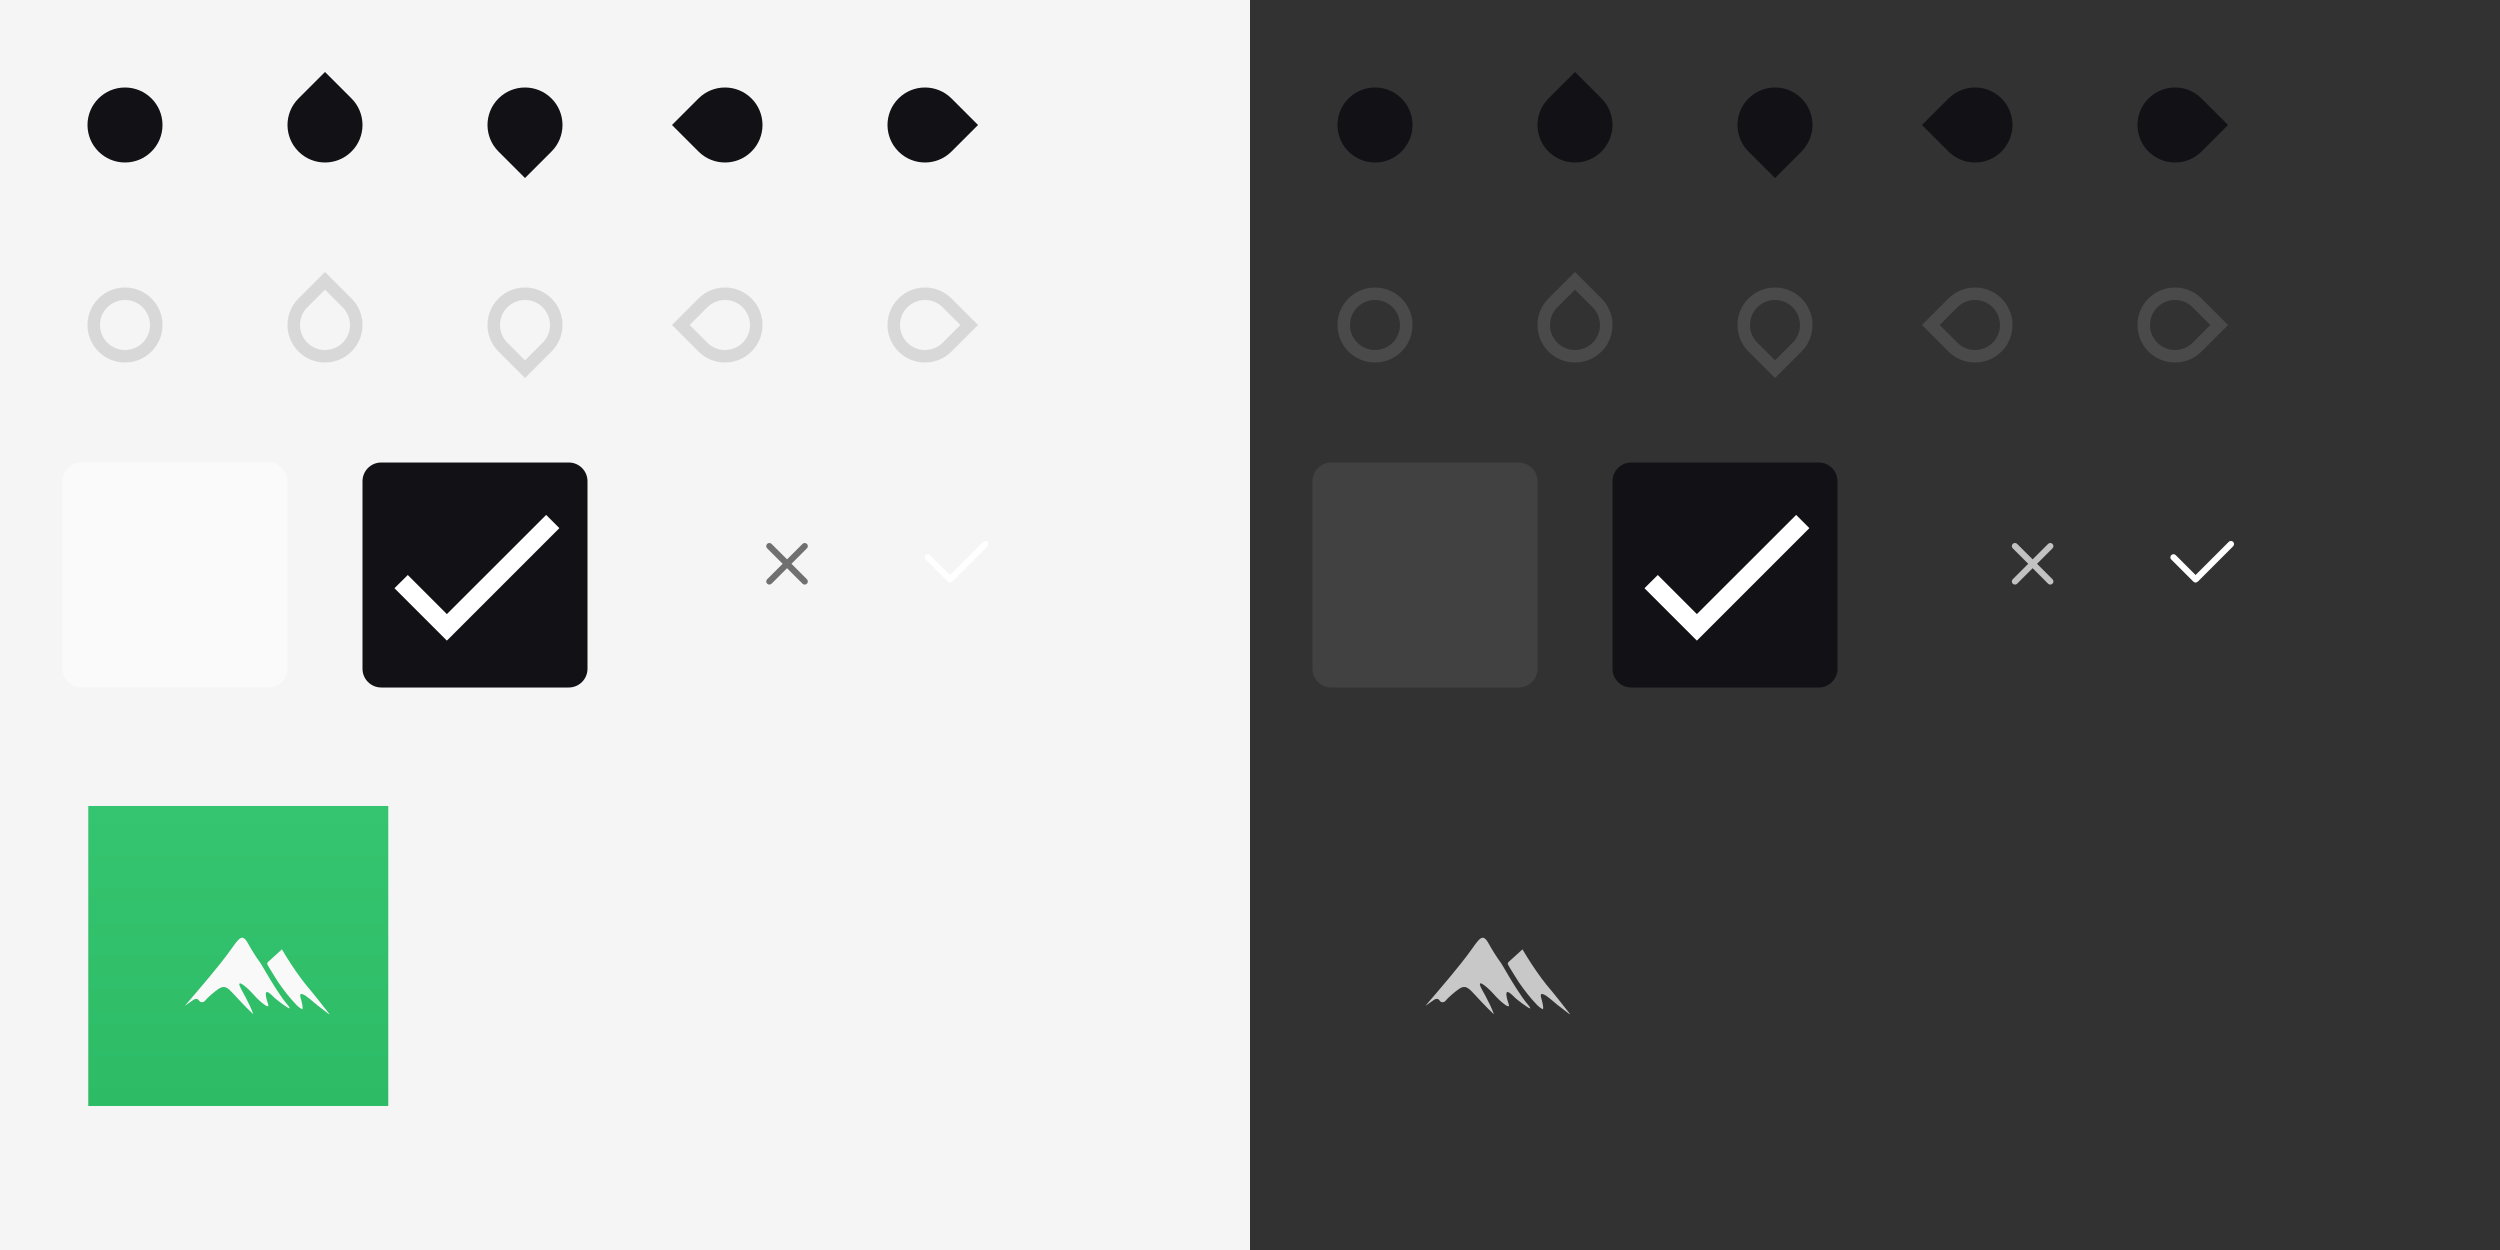
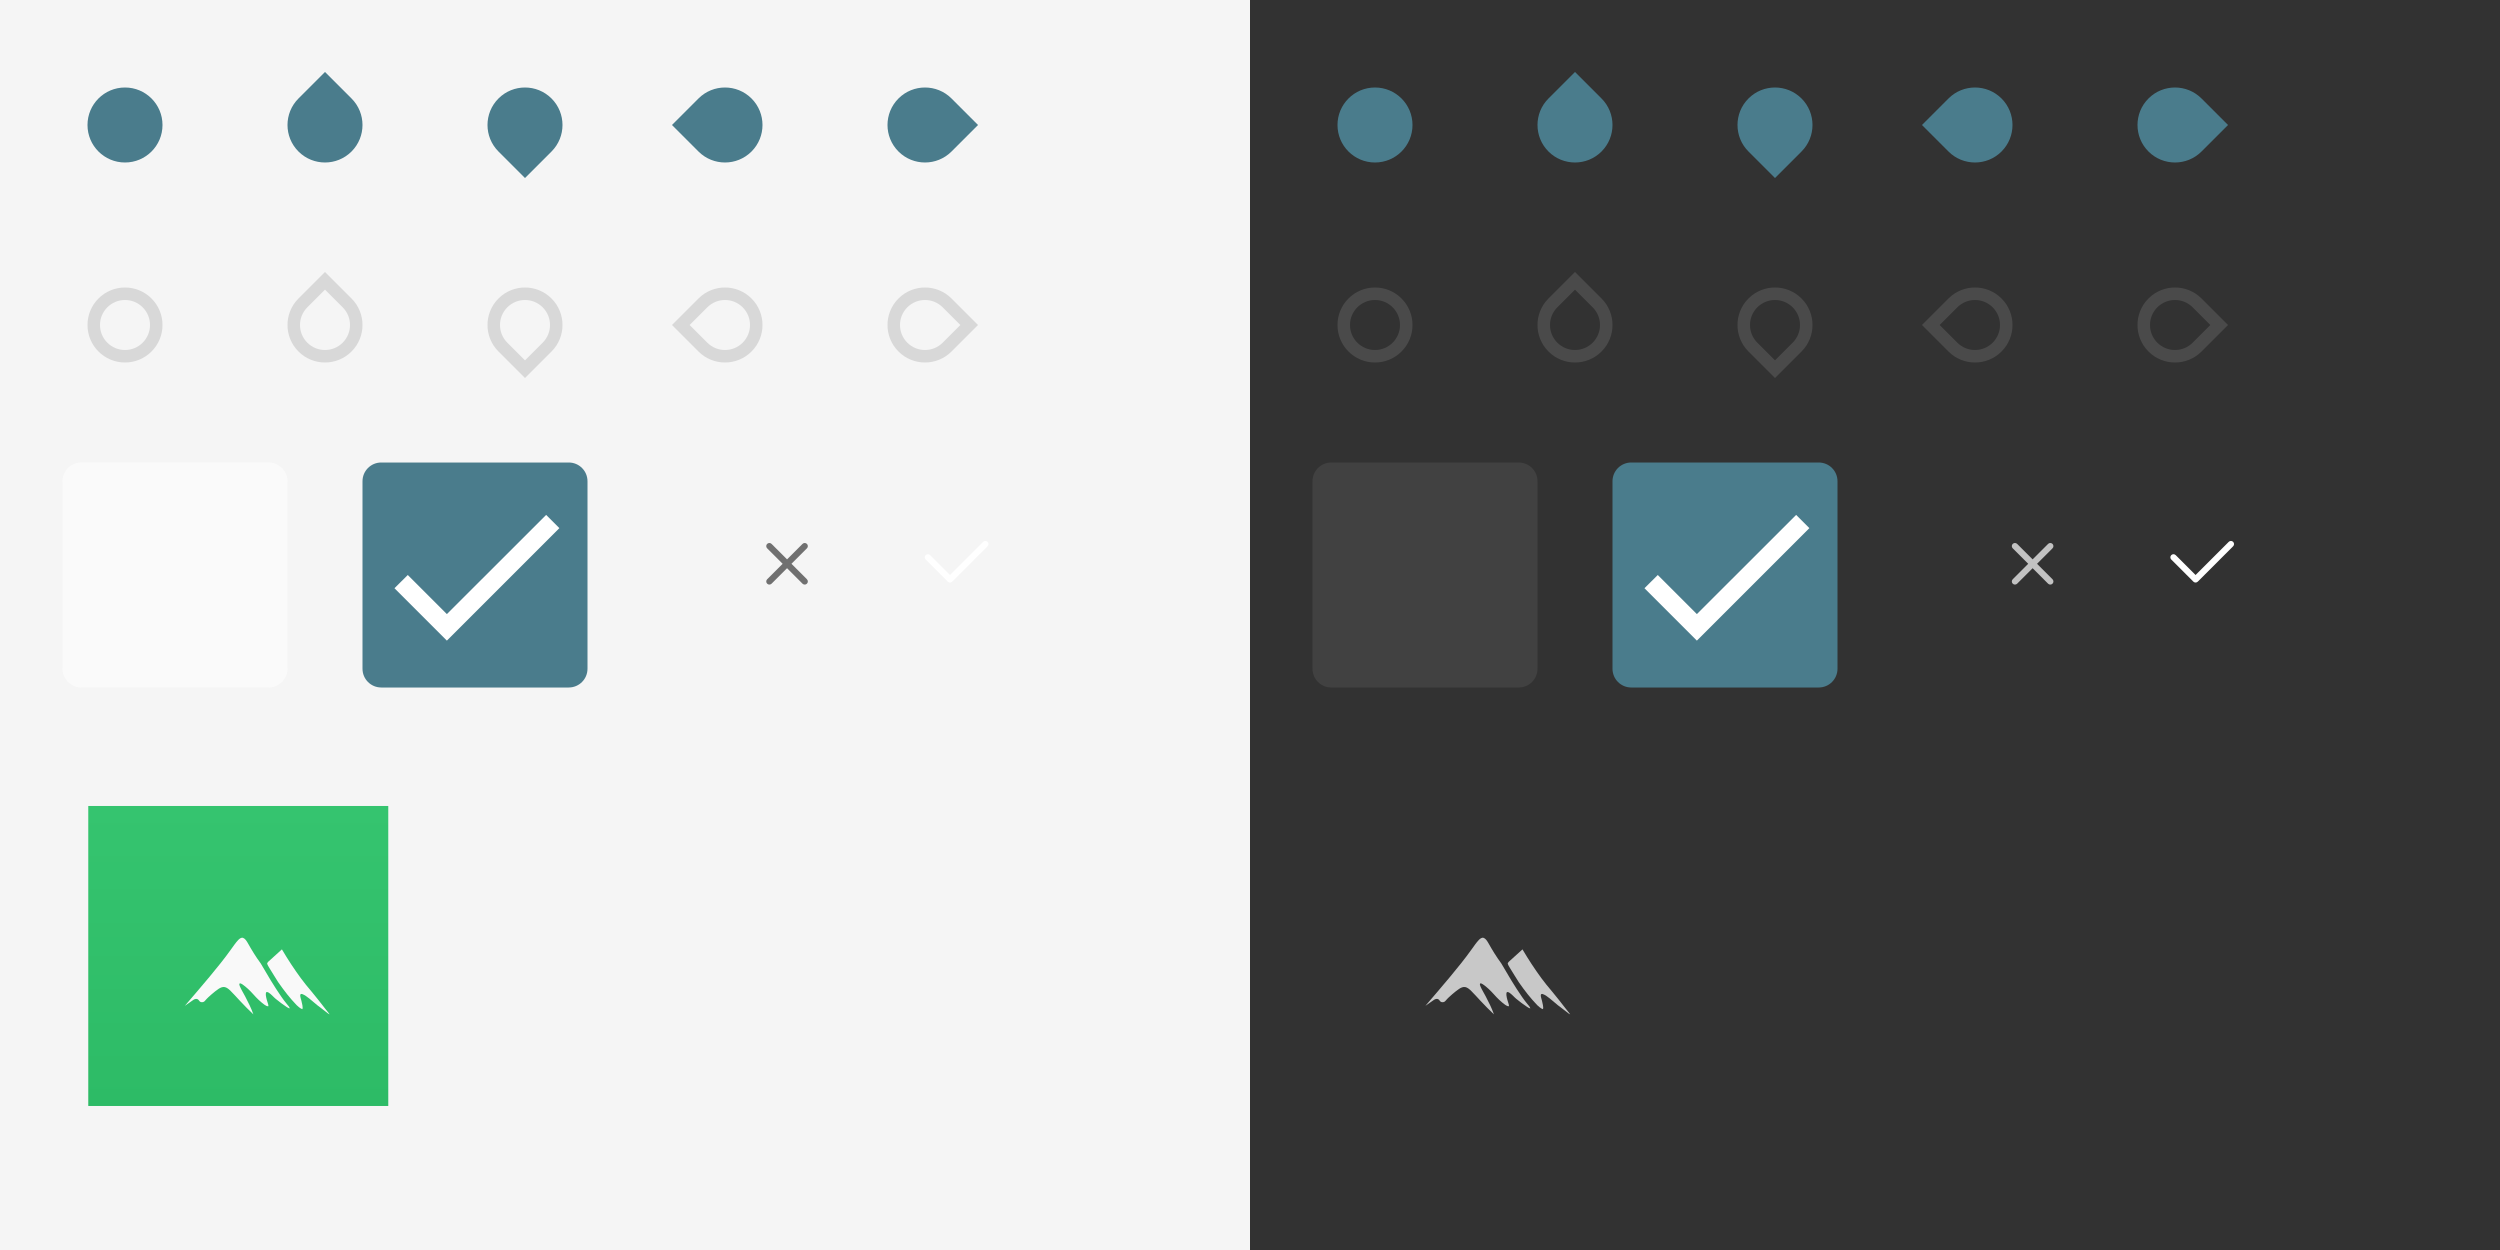
<svg xmlns="http://www.w3.org/2000/svg" xmlns:xlink="http://www.w3.org/1999/xlink" width="400" height="200" viewBox="0 0 400 200" version="1.1" id="svg99">
  <defs id="defs67">
    <linearGradient id="color-fg-inverse">
      <stop stop-color="#FFFFFF" id="stop6" />
    </linearGradient>
    <linearGradient id="color-divider">
      <stop stop-color="#000000" stop-opacity="0.12" id="stop9" />
    </linearGradient>
    <linearGradient id="color-divider-dark">
      <stop stop-color="#FFFFFF" stop-opacity="0.12" id="stop12" />
    </linearGradient>
    <linearGradient id="color-accent">
-       <stop stop-color="#111116" id="stop15" />
+       <stop stop-color="#4A7C8C" id="stop15" />
    </linearGradient>
    <linearGradient id="color-bg">
      <stop stop-color="#F5F5F5" id="stop18" />
    </linearGradient>
    <linearGradient id="color-bg-dark">
      <stop stop-color="#323232" id="stop21" />
    </linearGradient>
    <linearGradient id="color-bg-button">
      <stop stop-color="#FAFAFA" id="stop24" />
    </linearGradient>
    <linearGradient id="color-bg-button-dark">
      <stop stop-color="#414141" id="stop27" />
    </linearGradient>
    <rect width="24" height="24" fill="none" stroke="none" id="24x24" />
    <circle cx="12" cy="12" r="6" stroke="none" id="slider-fill" />
    <circle cx="12" cy="12" r="5" fill="none" stroke-width="2" id="slider-stroke" />
    <path d="M12 6a6 6 0 0 0-6 6 6 6 0 0 0 6 6h6v-6a6 6 0 0 0-6-6z" stroke="none" id="marks-slider-fill" />
    <path d="M12 7a5 5 0 0 0-5 5 5 5 0 0 0 5 5h5v-5a5 5 0 0 0-5-5z" fill="none" stroke-width="2" id="marks-slider-stroke" />
    <g id="base-scale-slider">
      <use xlink:href="#24x24" id="use35" />
      <use xlink:href="#slider-fill" id="use37" />
      <use xlink:href="#slider-stroke" id="use39" />
    </g>
    <g id="base-scale-horz-marks-after-slider">
      <use xlink:href="#24x24" id="use42" />
      <use xlink:href="#marks-slider-fill" transform="rotate(45 12 12)" id="use44" />
      <use xlink:href="#marks-slider-stroke" transform="rotate(45 12 12)" id="use46" />
    </g>
    <use xlink:href="#base-scale-horz-marks-after-slider" id="base-scale-vert-marks-before-slider" transform="rotate(90 12 12)" />
    <use xlink:href="#base-scale-horz-marks-after-slider" id="base-scale-horz-marks-before-slider" transform="rotate(180 12 12)" />
    <use xlink:href="#base-scale-horz-marks-after-slider" id="base-scale-vert-marks-after-slider" transform="rotate(270 12 12)" />
    <rect width="40" height="40" fill="none" id="40x40" />
    <rect width="24" height="24" rx="2" id="button-fill" />
    <path d="M9 16.17L4.83 12l-1.42 1.41L9 19 21 7l-1.41-1.41z" id="check-path" />
    <g id="base-selectionmode-checkbox-unchecked">
      <use xlink:href="#40x40" id="use55" />
      <use xlink:href="#button-fill" transform="matrix(1.5 0 0 1.5 2 2)" id="use57" />
    </g>
    <g id="base-selectionmode-checkbox-checked">
      <use xlink:href="#40x40" id="use60" />
      <use xlink:href="#button-fill" transform="matrix(1.5 0 0 1.5 2 2)" fill="url(#color-accent)" id="use62" />
      <use xlink:href="#check-path" transform="matrix(1.5 0 0 1.5 2 2)" fill="url(#color-fg-inverse)" id="use64" />
    </g>
    <linearGradient xlink:href="#color-fg-secondary-dark" id="linearGradient1252" x1="2.029" y1="294.089" x2="3.791" y2="294.089" gradientUnits="userSpaceOnUse" />
    <linearGradient id="color-fg-secondary-dark">
      <stop stop-color="#FFFFFF" stop-opacity="0.7" id="stop19" />
    </linearGradient>
    <linearGradient xlink:href="#color-fg-inverse" id="linearGradient1254" x1="1.656" y1="294.135" x2="4.352" y2="294.135" gradientUnits="userSpaceOnUse" />
    <linearGradient xlink:href="#color-fg-secondary" id="linearGradient1242" x1="2.029" y1="294.089" x2="3.791" y2="294.089" gradientUnits="userSpaceOnUse" />
    <linearGradient id="color-fg-secondary">
      <stop stop-color="#000000" stop-opacity="0.54" id="stop16" />
    </linearGradient>
    <linearGradient xlink:href="#color-fg-inverse" id="linearGradient158" gradientUnits="userSpaceOnUse" x1="1.656" y1="294.135" x2="4.352" y2="294.135" />
    <linearGradient xlink:href="#color-fg-inverse" id="linearGradient160" gradientUnits="userSpaceOnUse" x1="1.656" y1="294.135" x2="4.352" y2="294.135" />
    <linearGradient xlink:href="#color-fg-secondary" id="linearGradient162" gradientUnits="userSpaceOnUse" x1="2.029" y1="294.089" x2="3.791" y2="294.089" />
    <linearGradient xlink:href="#color-fg-inverse" id="linearGradient164" gradientUnits="userSpaceOnUse" x1="1.656" y1="294.135" x2="4.352" y2="294.135" />
    <linearGradient xlink:href="#color-fg-secondary-dark" id="linearGradient166" gradientUnits="userSpaceOnUse" x1="2.029" y1="294.089" x2="3.791" y2="294.089" />
    <linearGradient id="a" x1="48.979" x2="48.979" y1="92.935" y2="105.64" gradientUnits="userSpaceOnUse" gradientTransform="matrix(3.779528,0,0,3.779528,-146.9933,-222.2931)">
      <stop stop-color="#35c46f" offset="0" id="stop2" />
      <stop stop-color="#2dbb66" offset="1" id="stop4" />
    </linearGradient>
  </defs>
  <g id="light">
    <rect width="200" height="200" fill="url(#color-bg)" id="rect69" />
    <use xlink:href="#base-scale-slider" transform="translate(8 8)" fill="url(#color-accent)" stroke="none" id="scale-slider" />
    <use xlink:href="#base-scale-slider" transform="translate(8 40)" fill="url(#color-bg)" stroke="url(#color-divider)" id="scale-slider-disabled" />
    <use xlink:href="#base-scale-horz-marks-before-slider" transform="translate(40 8)" fill="url(#color-accent)" stroke="none" id="scale-horz-marks-before-slider" />
    <use xlink:href="#base-scale-horz-marks-before-slider" transform="translate(40 40)" fill="url(#color-bg)" stroke="url(#color-divider)" id="scale-horz-marks-before-slider-disabled" />
    <use xlink:href="#base-scale-horz-marks-after-slider" transform="translate(72 8)" fill="url(#color-accent)" stroke="none" id="scale-horz-marks-after-slider" />
    <use xlink:href="#base-scale-horz-marks-after-slider" transform="translate(72 40)" fill="url(#color-bg)" stroke="url(#color-divider)" id="scale-horz-marks-after-slider-disabled" />
    <use xlink:href="#base-scale-vert-marks-before-slider" transform="translate(104 8)" fill="url(#color-accent)" stroke="none" id="scale-vert-marks-before-slider" />
    <use xlink:href="#base-scale-vert-marks-before-slider" transform="translate(104 40)" fill="url(#color-bg)" stroke="url(#color-divider)" id="scale-vert-marks-before-slider-disabled" />
    <use xlink:href="#base-scale-vert-marks-after-slider" transform="translate(136 8)" fill="url(#color-accent)" stroke="none" id="scale-vert-marks-after-slider" />
    <use xlink:href="#base-scale-vert-marks-after-slider" transform="translate(136 40)" fill="url(#color-bg)" stroke="url(#color-divider)" id="scale-vert-marks-after-slider-disabled" />
    <use xlink:href="#base-selectionmode-checkbox-unchecked" transform="translate(8 72)" fill="url(#color-bg-button)" id="selectionmode-checkbox-unchecked" />
    <use xlink:href="#base-selectionmode-checkbox-checked" transform="translate(56 72)" id="selectionmode-checkbox-checked" />
  </g>
  <g id="dark" transform="translate(200)">
    <rect width="200" height="200" fill="url(#color-bg-dark)" id="rect84" />
    <use xlink:href="#base-scale-slider" transform="translate(8 8)" fill="url(#color-accent)" stroke="none" id="scale-slider-dark" />
    <use xlink:href="#base-scale-slider" transform="translate(8 40)" fill="url(#color-bg-dark)" stroke="url(#color-divider-dark)" id="scale-slider-disabled-dark" />
    <use xlink:href="#base-scale-horz-marks-before-slider" transform="translate(40 8)" fill="url(#color-accent)" stroke="none" id="scale-horz-marks-before-slider-dark" />
    <use xlink:href="#base-scale-horz-marks-before-slider" transform="translate(40 40)" fill="url(#color-bg-dark)" stroke="url(#color-divider-dark)" id="scale-horz-marks-before-slider-disabled-dark" />
    <use xlink:href="#base-scale-horz-marks-after-slider" transform="translate(72 8)" fill="url(#color-accent)" stroke="none" id="scale-horz-marks-after-slider-dark" />
    <use xlink:href="#base-scale-horz-marks-after-slider" transform="translate(72 40)" fill="url(#color-bg-dark)" stroke="url(#color-divider-dark)" id="scale-horz-marks-after-slider-disabled-dark" />
    <use xlink:href="#base-scale-vert-marks-before-slider" transform="translate(104 8)" fill="url(#color-accent)" stroke="none" id="scale-vert-marks-before-slider-dark" />
    <use xlink:href="#base-scale-vert-marks-before-slider" transform="translate(104 40)" fill="url(#color-bg-dark)" stroke="url(#color-divider-dark)" id="scale-vert-marks-before-slider-disabled-dark" />
    <use xlink:href="#base-scale-vert-marks-after-slider" transform="translate(136 8)" fill="url(#color-accent)" stroke="none" id="scale-vert-marks-after-slider-dark" />
    <use xlink:href="#base-scale-vert-marks-after-slider" transform="translate(136 40)" fill="url(#color-bg-dark)" stroke="url(#color-divider-dark)" id="scale-vert-marks-after-slider-disabled-dark" />
    <use xlink:href="#base-selectionmode-checkbox-unchecked" transform="translate(8 72)" fill="url(#color-bg-button-dark)" id="selectionmode-checkbox-unchecked-dark" />
    <use xlink:href="#base-selectionmode-checkbox-checked" transform="translate(56 72)" id="selectionmode-checkbox-checked-dark" />
  </g>
  <g transform="matrix(3.779527,0,0,3.779527,141.7072,-1021.812)" id="switch-slider-checked" style="fill:url(#linearGradient160);fill-opacity:1">
    <path style="opacity:1;fill:url(#linearGradient158);fill-opacity:1;fill-rule:evenodd;stroke:none;stroke-width:1.095;stroke-opacity:1" d="m 150.363,197.842 c -0.128,0 -0.256,0.051 -0.354,0.148 l -5.303,5.303 -3.182,-3.182 c -0.196,-0.196 -0.511,-0.196 -0.707,0 -0.196,0.196 -0.196,0.511 0,0.707 l 3.535,3.535 c 0.147,0.147 0.36,0.183 0.541,0.109 0.06,-0.025 0.117,-0.06 0.166,-0.109 l 5.656,-5.656 c 0.196,-0.196 0.196,-0.511 0,-0.707 -0.098,-0.098 -0.226,-0.148 -0.354,-0.148 z" transform="matrix(0.2645833,0,0,0.2645833,-35.56377,240.9083)" id="rect4570" />
  </g>
  <g transform="matrix(3.779527,0,0,3.779527,114.9252,-1021.313)" id="switch-slider-unchecked" style="fill:url(#linearGradient1242);fill-opacity:1">
    <path style="opacity:1;fill:url(#linearGradient162);fill-opacity:1;fill-rule:evenodd;stroke:none;stroke-width:1.342;stroke-opacity:1" d="m 115.805,198.17 c -0.128,0 -0.258,0.051 -0.355,0.148 -0.196,0.196 -0.196,0.511 0,0.707 l 2.477,2.475 -2.475,2.475 c -0.196,0.196 -0.196,0.511 0,0.707 0.196,0.196 0.511,0.196 0.707,0 l 2.475,-2.475 2.475,2.475 c 0.196,0.196 0.511,0.196 0.707,0 0.196,-0.196 0.196,-0.511 0,-0.707 l -2.475,-2.475 2.475,-2.475 c 0.196,-0.196 0.196,-0.511 0,-0.707 -0.196,-0.196 -0.511,-0.196 -0.707,0 l -2.475,2.475 -2.475,-2.475 c -0.098,-0.098 -0.226,-0.148 -0.354,-0.148 z" transform="matrix(0.2645833,0,0,0.2645833,-28.47769,240.7761)" id="rect4584" />
  </g>
  <g id="switch-slider-checked-dark" transform="matrix(3.779527,0,0,3.779527,341.0002,-1021.812)" style="fill:url(#linearGradient1254);fill-opacity:1">
    <path id="path1228" transform="matrix(0.2645833,0,0,0.2645833,-35.56377,240.9083)" d="m 150.363,197.842 c -0.128,0 -0.256,0.051 -0.354,0.148 l -5.303,5.303 -3.182,-3.182 c -0.196,-0.196 -0.511,-0.196 -0.707,0 -0.196,0.196 -0.196,0.511 0,0.707 l 3.535,3.535 c 0.147,0.147 0.36,0.183 0.541,0.109 0.06,-0.025 0.117,-0.06 0.166,-0.109 l 5.656,-5.656 c 0.196,-0.196 0.196,-0.511 0,-0.707 -0.098,-0.098 -0.226,-0.148 -0.354,-0.148 z" style="opacity:1;fill:url(#linearGradient164);fill-opacity:1;fill-rule:evenodd;stroke:none;stroke-width:1.095;stroke-opacity:1" />
  </g>
  <g id="switch-slider-unchecked-dark" transform="matrix(3.779527,0,0,3.779527,314.2181,-1021.313)" style="fill:url(#linearGradient1252);fill-opacity:1">
    <path id="path1232" transform="matrix(0.2645833,0,0,0.2645833,-28.47769,240.7761)" d="m 115.805,198.17 c -0.128,0 -0.258,0.051 -0.355,0.148 -0.196,0.196 -0.196,0.511 0,0.707 l 2.477,2.475 -2.475,2.475 c -0.196,0.196 -0.196,0.511 0,0.707 0.196,0.196 0.511,0.196 0.707,0 l 2.475,-2.475 2.475,2.475 c 0.196,0.196 0.511,0.196 0.707,0 0.196,-0.196 0.196,-0.511 0,-0.707 l -2.475,-2.475 2.475,-2.475 c 0.196,-0.196 0.196,-0.511 0,-0.707 -0.196,-0.196 -0.511,-0.196 -0.707,0 l -2.475,2.475 -2.475,-2.475 c -0.098,-0.098 -0.226,-0.148 -0.354,-0.148 z" style="opacity:1;fill:url(#linearGradient166);fill-opacity:1;fill-rule:evenodd;stroke:none;stroke-width:1.342;stroke-opacity:1" />
  </g>
  <g id="header-icon">
    <rect x="14.124" y="128.957" width="48" height="48" rx="0" style="fill:url(#a);fill-rule:evenodd;stroke-width:3.78;paint-order:stroke fill markers" id="rect9" />
    <g id="g834" transform="matrix(3.779528,0,0,3.779528,14.12413,130.2982)">
      <path id="path26" style="fill:#f9f9f9;fill-opacity:1;fill-rule:nonzero;stroke:none;stroke-width:0.353" d="m 6.35,5.316 c 0.055,-0.056 0.126,-0.112 0.202,-0.088 0.087,0.031 0.144,0.125 0.195,0.209 0.169,0.304 0.351,0.599 0.553,0.873 0.28,0.483 0.564,0.964 0.878,1.417 0.073,0.106 0.15,0.207 0.231,0.305 0.044,0.057 0.1,0.105 0.121,0.181 -0.047,-0.005 -0.089,-0.031 -0.13,-0.057 C 8.238,8.051 8.083,7.931 7.931,7.807 7.829,7.722 7.742,7.609 7.63,7.542 c -0.028,-0.019 -0.061,-0.023 -0.092,-0.019 -0.023,0.039 -0.027,0.088 -0.021,0.134 0.016,0.134 0.059,0.261 0.099,0.387 0.008,0.024 0.008,0.05 0.008,0.076 -0.057,0.013 -0.109,-0.026 -0.158,-0.056 C 7.294,7.94 7.137,7.788 6.991,7.623 6.847,7.462 6.692,7.311 6.52,7.193 6.484,7.174 6.439,7.138 6.401,7.163 c -0.018,0.039 0.006,0.085 0.018,0.122 0.063,0.147 0.148,0.278 0.221,0.419 C 6.768,7.949 6.896,8.198 6.989,8.467 6.793,8.284 6.604,8.09 6.419,7.892 6.281,7.749 6.153,7.595 6.011,7.459 5.94,7.394 5.864,7.328 5.774,7.311 5.684,7.294 5.596,7.336 5.519,7.385 5.414,7.454 5.317,7.537 5.219,7.619 5.126,7.702 5.031,7.783 4.949,7.882 4.906,7.948 4.824,7.966 4.759,7.944 4.702,7.927 4.682,7.849 4.629,7.825 4.57,7.797 4.503,7.818 4.45,7.853 4.329,7.938 4.209,8.023 4.087,8.106 4.438,7.697 4.79,7.288 5.136,6.872 5.449,6.494 5.761,6.113 6.049,5.707 6.146,5.573 6.239,5.434 6.35,5.316" />
      <path id="path30" style="fill:#f9f9f9;fill-opacity:1;fill-rule:nonzero;stroke:none;stroke-width:0.353" d="M 7.614,6.243 C 7.806,6.067 8.006,5.89 8.197,5.715 c 0.248,0.422 0.515,0.829 0.8,1.218 0.141,0.193 0.292,0.375 0.445,0.556 0.196,0.236 0.388,0.478 0.576,0.723 0.065,0.087 0.139,0.166 0.201,0.255 -0.022,-0.009 -0.043,-0.018 -0.062,-0.032 C 10.04,8.348 9.926,8.254 9.809,8.165 9.65,8.055 9.51,7.914 9.356,7.796 9.261,7.722 9.166,7.646 9.056,7.607 c -0.03,-0.01 -0.078,-0.006 -0.083,0.039 -0.006,0.085 0.032,0.163 0.049,0.244 0.019,0.083 0.08,0.3 0.039,0.357 C 8.985,8.231 8.851,8.106 8.819,8.075 8.519,7.758 8.325,7.509 8.044,7.111 7.925,6.934 7.811,6.726 7.666,6.503 7.632,6.441 7.577,6.369 7.572,6.3" />
    </g>
  </g>
  <g id="header-icon-alt" transform="translate(198.4915)" style="opacity:0.75">
    <rect x="14.124" y="128.957" width="48" height="48" rx="0" style="fill:none;fill-rule:evenodd;stroke-width:3.78;paint-order:stroke fill markers" id="rect944" />
    <g id="g950" transform="matrix(3.779528,0,0,3.779528,14.12413,130.2982)">
      <path id="path946" style="fill:#f9f9f9;fill-opacity:1;fill-rule:nonzero;stroke:none;stroke-width:0.353" d="m 6.35,5.316 c 0.055,-0.056 0.126,-0.112 0.202,-0.088 0.087,0.031 0.144,0.125 0.195,0.209 0.169,0.304 0.351,0.599 0.553,0.873 0.28,0.483 0.564,0.964 0.878,1.417 0.073,0.106 0.15,0.207 0.231,0.305 0.044,0.057 0.1,0.105 0.121,0.181 -0.047,-0.005 -0.089,-0.031 -0.13,-0.057 C 8.238,8.051 8.083,7.931 7.931,7.807 7.829,7.722 7.742,7.609 7.63,7.542 c -0.028,-0.019 -0.061,-0.023 -0.092,-0.019 -0.023,0.039 -0.027,0.088 -0.021,0.134 0.016,0.134 0.059,0.261 0.099,0.387 0.008,0.024 0.008,0.05 0.008,0.076 -0.057,0.013 -0.109,-0.026 -0.158,-0.056 C 7.294,7.94 7.137,7.788 6.991,7.623 6.847,7.462 6.692,7.311 6.52,7.193 6.484,7.174 6.439,7.138 6.401,7.163 c -0.018,0.039 0.006,0.085 0.018,0.122 0.063,0.147 0.148,0.278 0.221,0.419 C 6.768,7.949 6.896,8.198 6.989,8.467 6.793,8.284 6.604,8.09 6.419,7.892 6.281,7.749 6.153,7.595 6.011,7.459 5.94,7.394 5.864,7.328 5.774,7.311 5.684,7.294 5.596,7.336 5.519,7.385 5.414,7.454 5.317,7.537 5.219,7.619 5.126,7.702 5.031,7.783 4.949,7.882 4.906,7.948 4.824,7.966 4.759,7.944 4.702,7.927 4.682,7.849 4.629,7.825 4.57,7.797 4.503,7.818 4.45,7.853 4.329,7.938 4.209,8.023 4.087,8.106 4.438,7.697 4.79,7.288 5.136,6.872 5.449,6.494 5.761,6.113 6.049,5.707 6.146,5.573 6.239,5.434 6.35,5.316" />
      <path id="path948" style="fill:#f9f9f9;fill-opacity:1;fill-rule:nonzero;stroke:none;stroke-width:0.353" d="M 7.614,6.243 C 7.806,6.067 8.006,5.89 8.197,5.715 c 0.248,0.422 0.515,0.829 0.8,1.218 0.141,0.193 0.292,0.375 0.445,0.556 0.196,0.236 0.388,0.478 0.576,0.723 0.065,0.087 0.139,0.166 0.201,0.255 -0.022,-0.009 -0.043,-0.018 -0.062,-0.032 C 10.04,8.348 9.926,8.254 9.809,8.165 9.65,8.055 9.51,7.914 9.356,7.796 9.261,7.722 9.166,7.646 9.056,7.607 c -0.03,-0.01 -0.078,-0.006 -0.083,0.039 -0.006,0.085 0.032,0.163 0.049,0.244 0.019,0.083 0.08,0.3 0.039,0.357 C 8.985,8.231 8.851,8.106 8.819,8.075 8.519,7.758 8.325,7.509 8.044,7.111 7.925,6.934 7.811,6.726 7.666,6.503 7.632,6.441 7.577,6.369 7.572,6.3" />
    </g>
  </g>
</svg>
